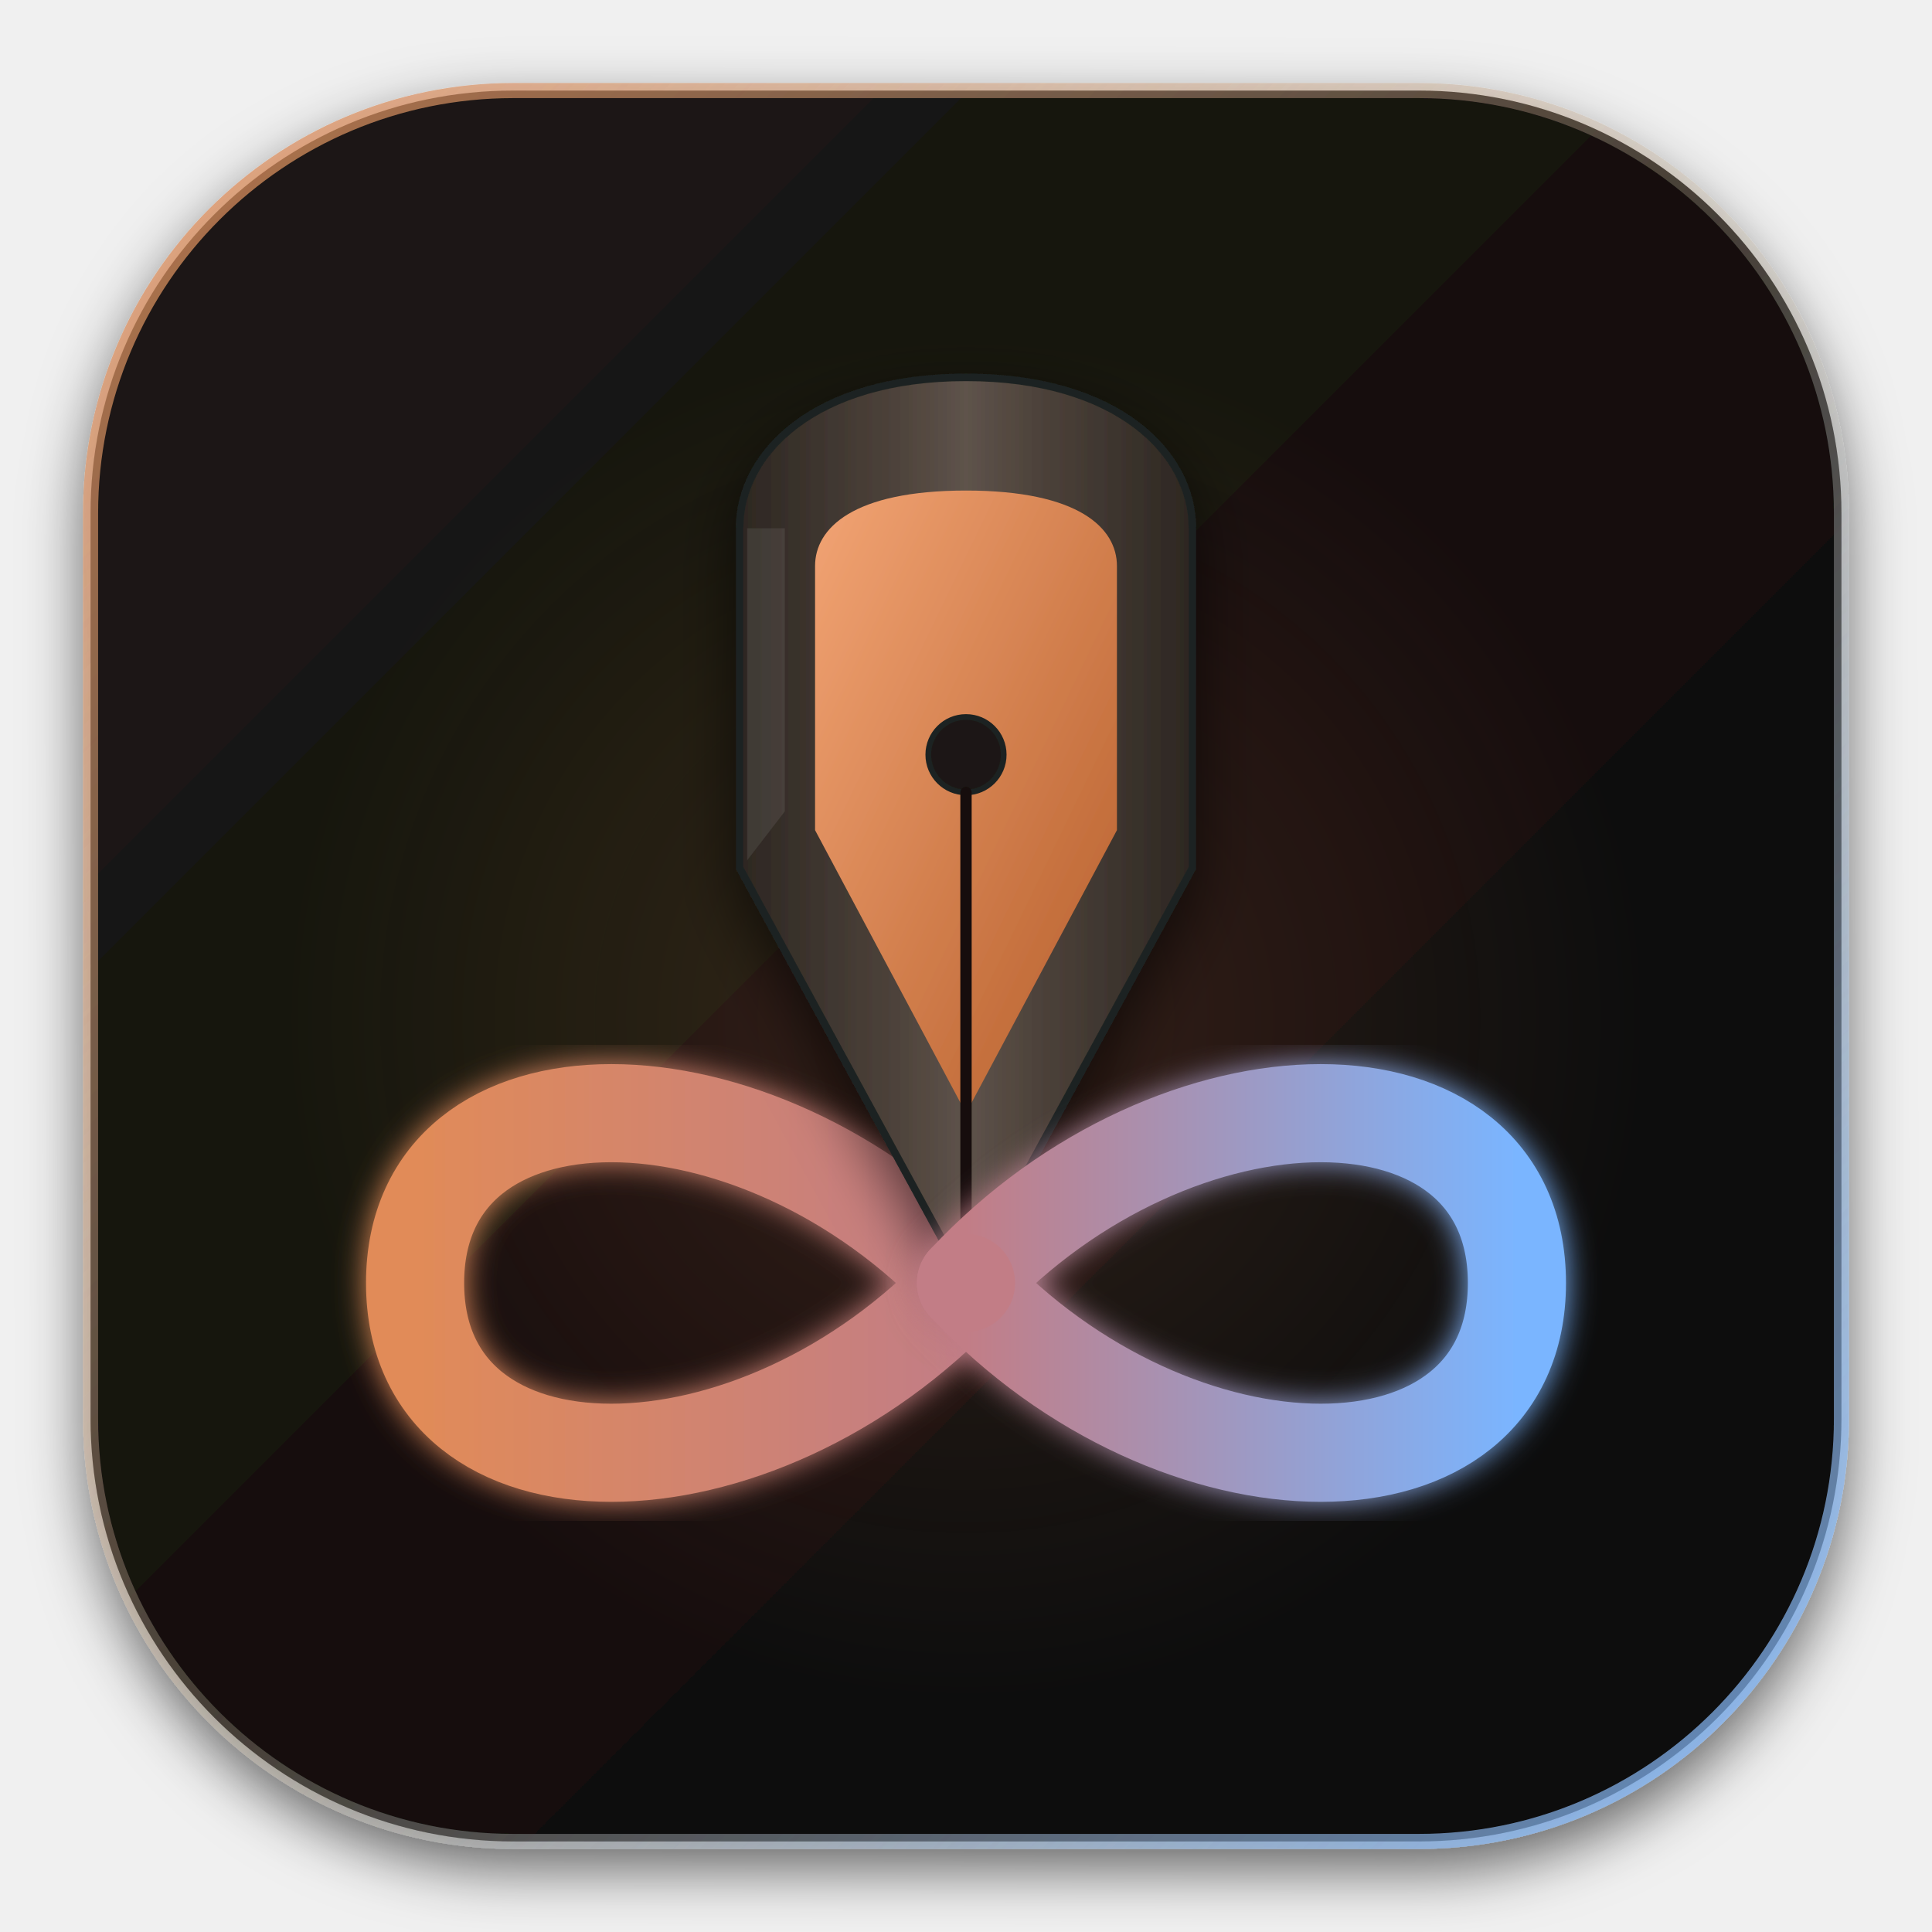
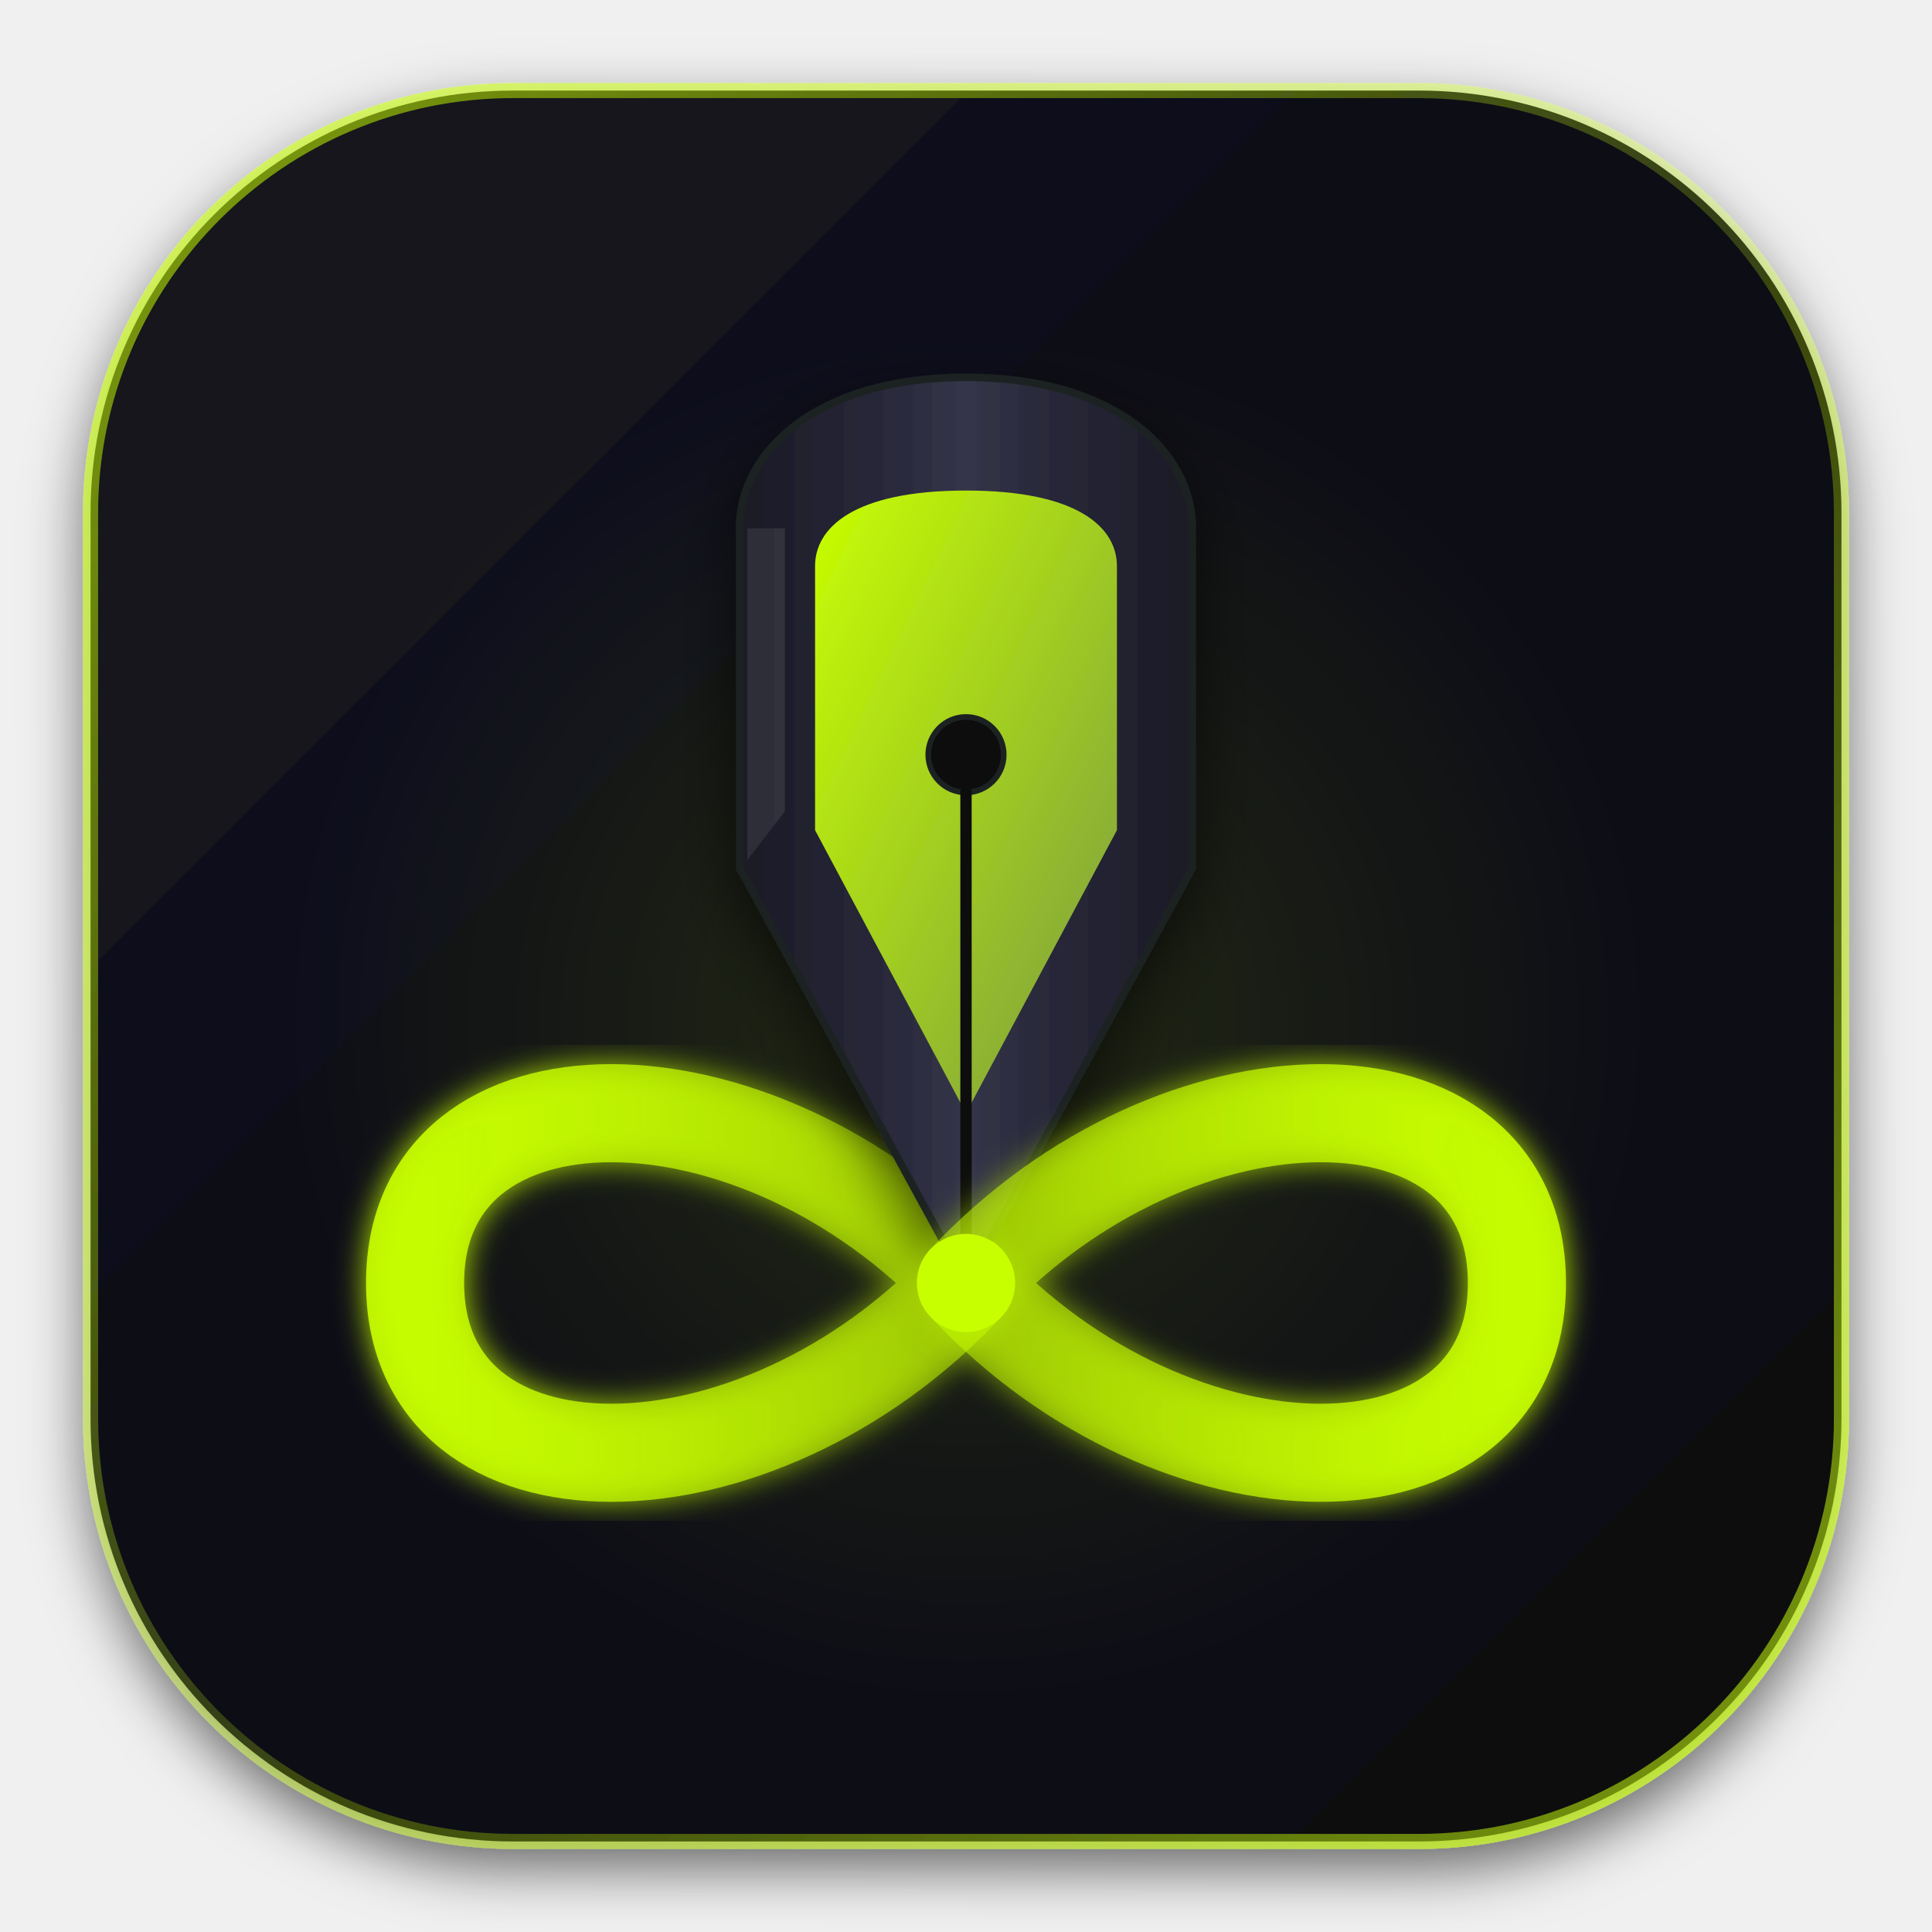
<svg xmlns="http://www.w3.org/2000/svg" viewBox="0 0 512 512" width="100%" height="100%">
  <defs>
    <linearGradient id="bgGrad" x1="0%" y1="0%" x2="100%" y2="100%">
-       <stop offset="0%" stop-color="#1E1915" />
-       <stop offset="100%" stop-color="#0A0807" />
+       <stop offset="0%" stop-color="#14141F" />
+       <stop offset="100%" stop-color="#0A0A0F" />
    </linearGradient>
    <linearGradient id="borderGrad" x1="0%" y1="0%" x2="100%" y2="100%">
-       <stop offset="0%" stop-color="#E18B58" stop-opacity="0.8" />
-       <stop offset="50%" stop-color="#B8AA95" stop-opacity="0.3" />
-       <stop offset="100%" stop-color="#7AB5FF" stop-opacity="0.8" />
+       <stop offset="0%" stop-color="#C8FF00" stop-opacity="0.6" />
+       <stop offset="50%" stop-color="#C8FF00" stop-opacity="0.2" />
+       <stop offset="100%" stop-color="#C8FF00" stop-opacity="0.6" />
    </linearGradient>
    <radialGradient id="glowGrad" cx="50%" cy="50%" r="50%">
-       <stop offset="0%" stop-color="#E18B58" stop-opacity="0.15" />
-       <stop offset="100%" stop-color="#E18B58" stop-opacity="0" />
+       <stop offset="0%" stop-color="#C8FF00" stop-opacity="0.12" />
+       <stop offset="100%" stop-color="#C8FF00" stop-opacity="0" />
    </radialGradient>
    <linearGradient id="leftLoopGrad" x1="0%" y1="50%" x2="100%" y2="50%">
-       <stop offset="0%" stop-color="#E18B58" />
-       <stop offset="100%" stop-color="#C27D86" />
+       <stop offset="0%" stop-color="#C8FF00" stop-opacity="0.9" />
+       <stop offset="100%" stop-color="#C8FF00" stop-opacity="0.5" />
    </linearGradient>
    <linearGradient id="rightLoopGrad" x1="0%" y1="50%" x2="100%" y2="50%">
-       <stop offset="0%" stop-color="#C27D86" />
-       <stop offset="100%" stop-color="#7AB5FF" />
+       <stop offset="0%" stop-color="#C8FF00" stop-opacity="0.5" />
+       <stop offset="100%" stop-color="#C8FF00" stop-opacity="0.9" />
    </linearGradient>
    <linearGradient id="nibGrad" x1="0%" y1="0%" x2="100%" y2="0%">
-       <stop offset="0%" stop-color="#2D2722" />
-       <stop offset="35%" stop-color="#4E433B" />
-       <stop offset="50%" stop-color="#5E534B" />
-       <stop offset="65%" stop-color="#4E433B" />
-       <stop offset="100%" stop-color="#2D2722" />
+       <stop offset="0%" stop-color="#1A1A25" />
+       <stop offset="35%" stop-color="#2A2A3C" />
+       <stop offset="50%" stop-color="#35354A" />
+       <stop offset="65%" stop-color="#2A2A3C" />
+       <stop offset="100%" stop-color="#1A1A25" />
    </linearGradient>
    <linearGradient id="inlayGrad" x1="0%" y1="0%" x2="100%" y2="100%">
-       <stop offset="0%" stop-color="#F2A474" />
-       <stop offset="100%" stop-color="#B55D2A" />
+       <stop offset="0%" stop-color="#C8FF00" />
+       <stop offset="100%" stop-color="#7A9944" />
    </linearGradient>
    <filter id="dropShadow" x="-20%" y="-20%" width="140%" height="140%">
      <feDropShadow dx="0" dy="6" stdDeviation="8" flood-color="#000000" flood-opacity="0.6" />
    </filter>
    <filter id="softGlow" x="-20%" y="-20%" width="140%" height="140%">
      <feGaussianBlur stdDeviation="4" result="blur" />
      <feComposite in="SourceGraphic" in2="blur" operator="over" />
    </filter>
  </defs>
  <rect x="24" y="24" width="464" height="464" rx="112" fill="url(#bgGrad)" stroke="url(#borderGrad)" stroke-width="4" filter="url(#dropShadow)" />
  <circle cx="256" cy="270" r="180" fill="url(#glowGrad)" />
  <path d="M 256 340 C 200 280 110 280 110 340 C 110 400 200 400 256 340" fill="none" stroke="url(#leftLoopGrad)" stroke-width="26" stroke-linecap="round" filter="url(#softGlow)" />
  <g filter="url(#dropShadow)">
    <path d="M 256 340 L 196 230 L 196 140 C 196 120 216 100 256 100 C 296 100 316 120 316 140 L 316 230 Z" fill="url(#nibGrad)" stroke="#1F2421" stroke-width="2" />
    <path d="M 256 295 L 216 220 L 216 150 C 216 140 226 130 256 130 C 286 130 296 140 296 150 L 296 220 Z" fill="url(#inlayGrad)" />
    <path d="M 198 140 L 198 228 L 208 215 L 208 140 Z" fill="#FFFFFF" opacity="0.08" />
-     <circle cx="256" cy="200" r="10" fill="#1E1915" stroke="#1F2421" stroke-width="1.5" />
-     <line x1="256" y1="210" x2="256" y2="340" stroke="#12100D" stroke-width="3" stroke-linecap="round" />
+     <circle cx="256" cy="200" r="10" fill="#0A0A0F" stroke="#1F2421" stroke-width="1.5" />
+     <line x1="256" y1="210" x2="256" y2="340" stroke="#0A0A0F" stroke-width="3" stroke-linecap="round" />
  </g>
  <path d="M 256 340 C 312 280 402 280 402 340 C 402 400 312 400 256 340" fill="none" stroke="url(#rightLoopGrad)" stroke-width="26" stroke-linecap="round" filter="url(#softGlow)" />
-   <circle cx="256" cy="340" r="13" fill="#C27D86" />
+   <circle cx="256" cy="340" r="13" fill="#C8FF00" />
</svg>
